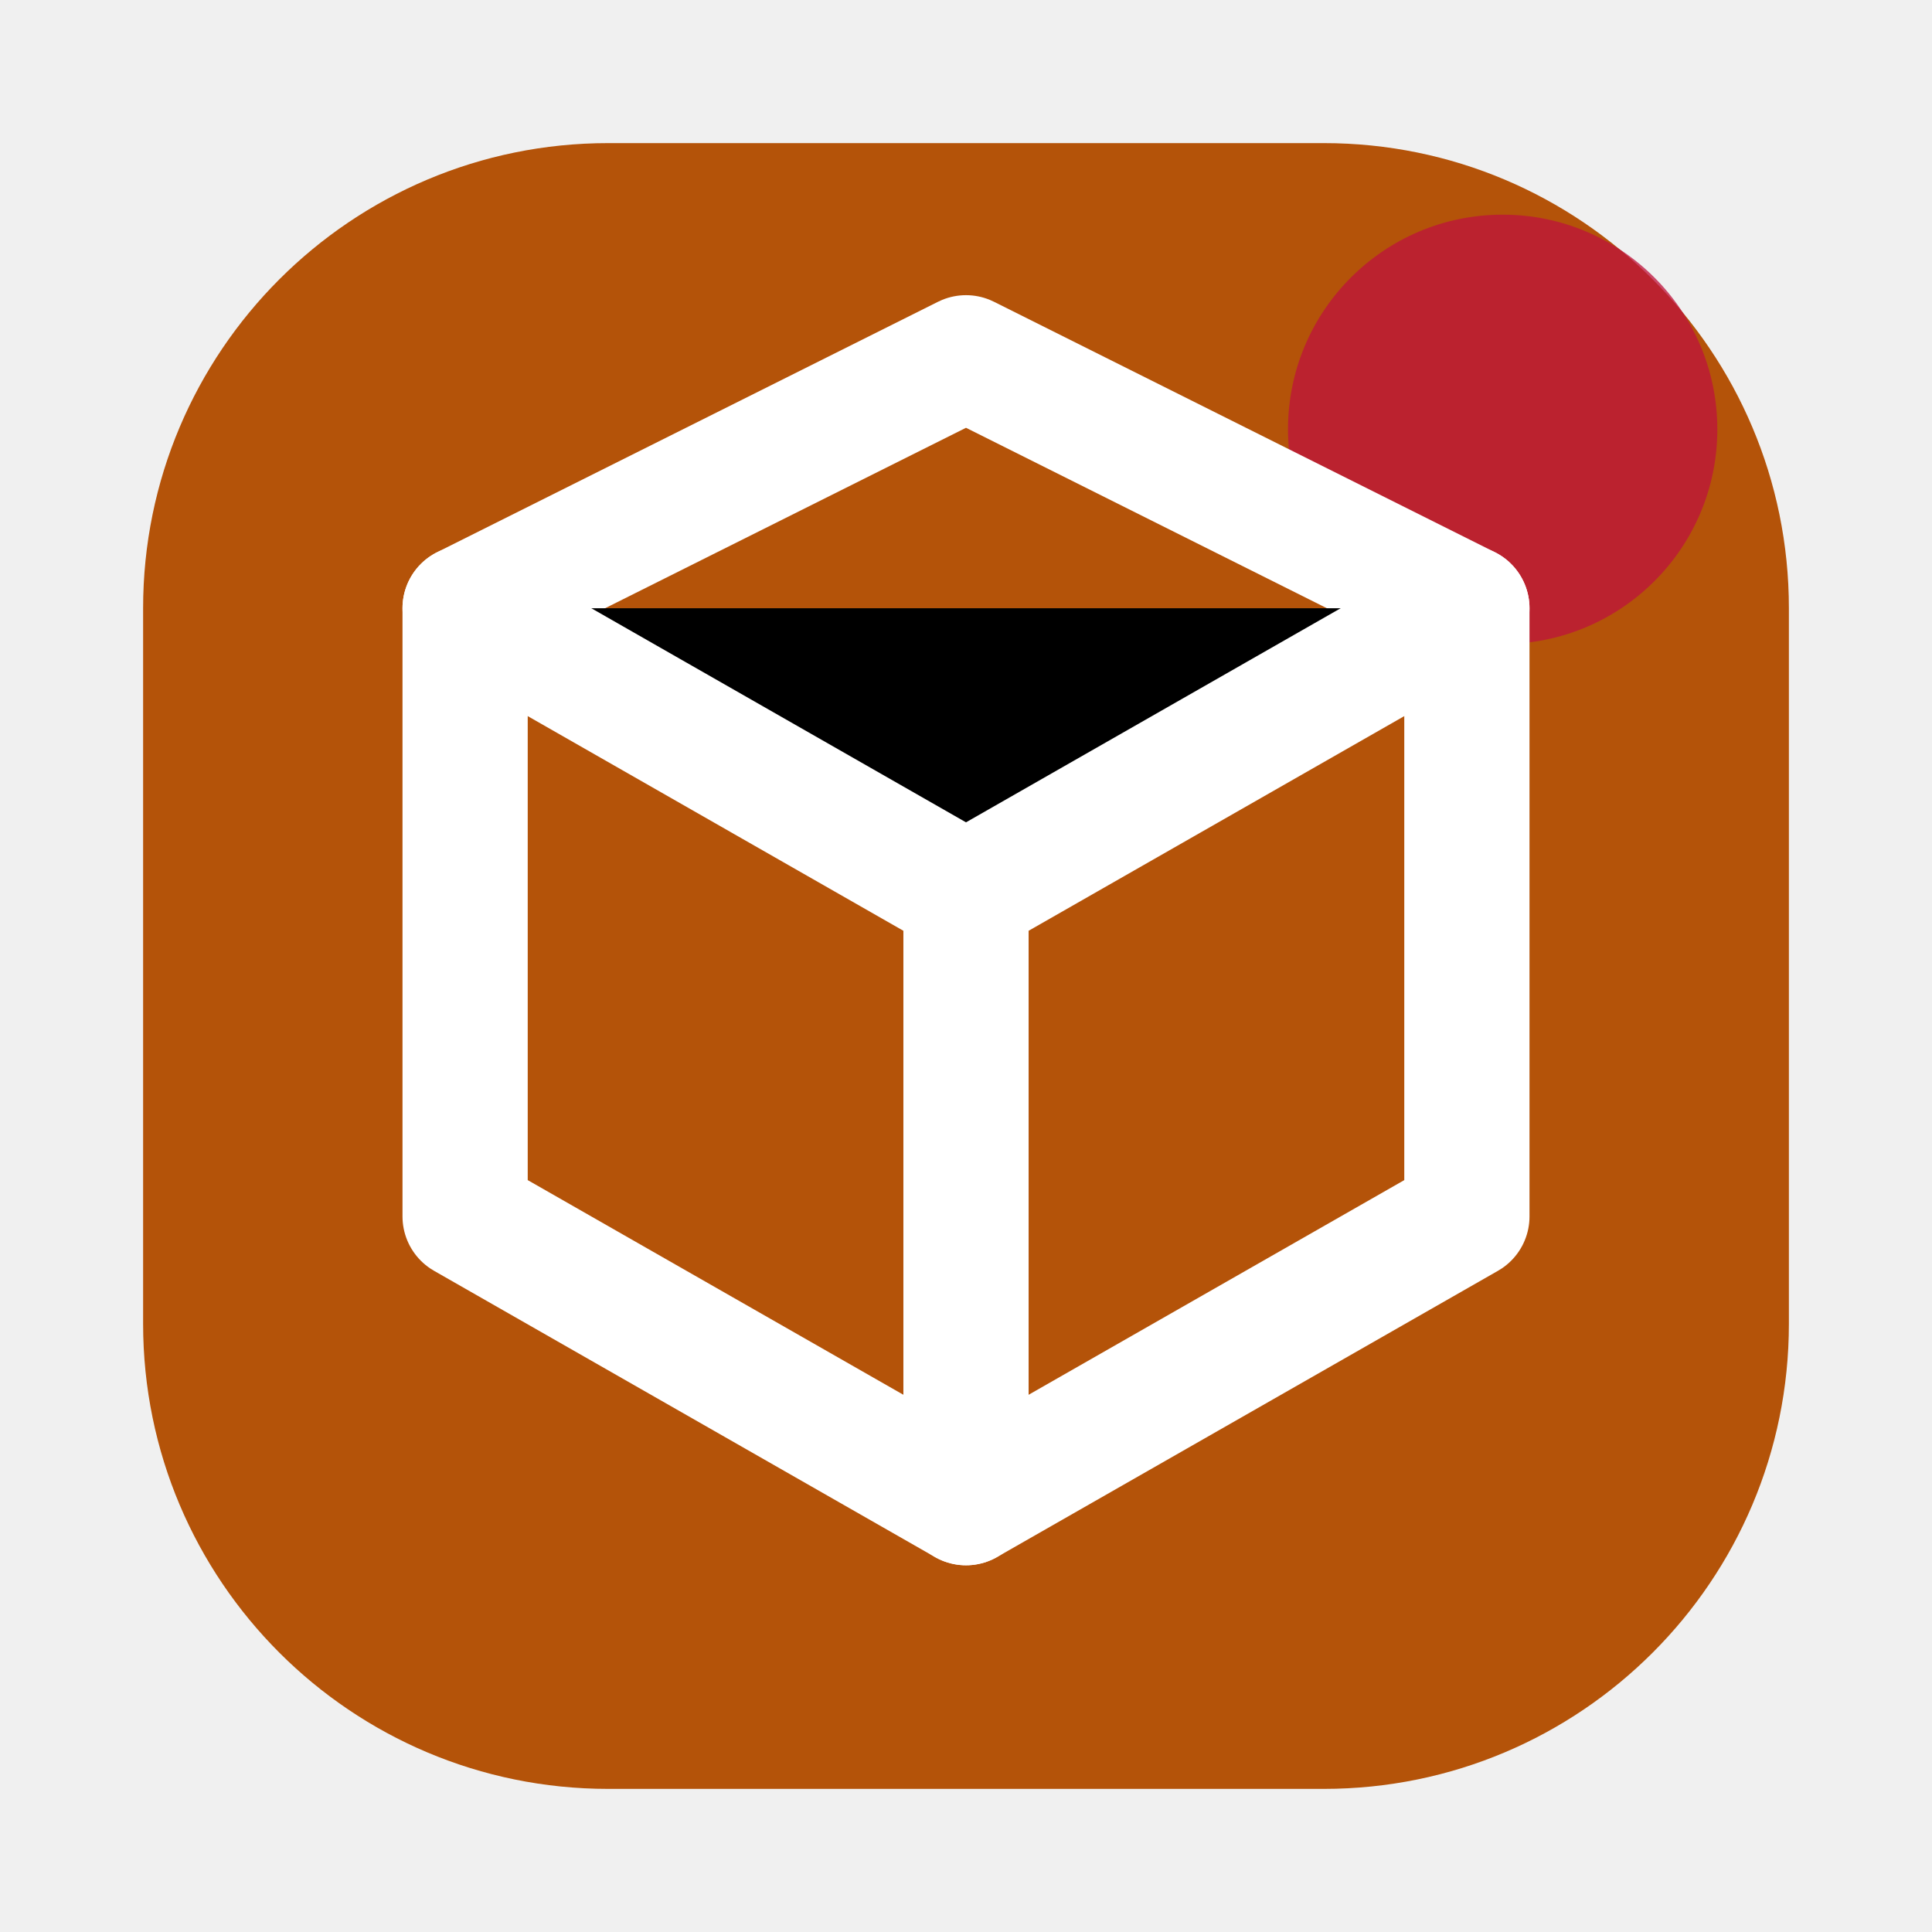
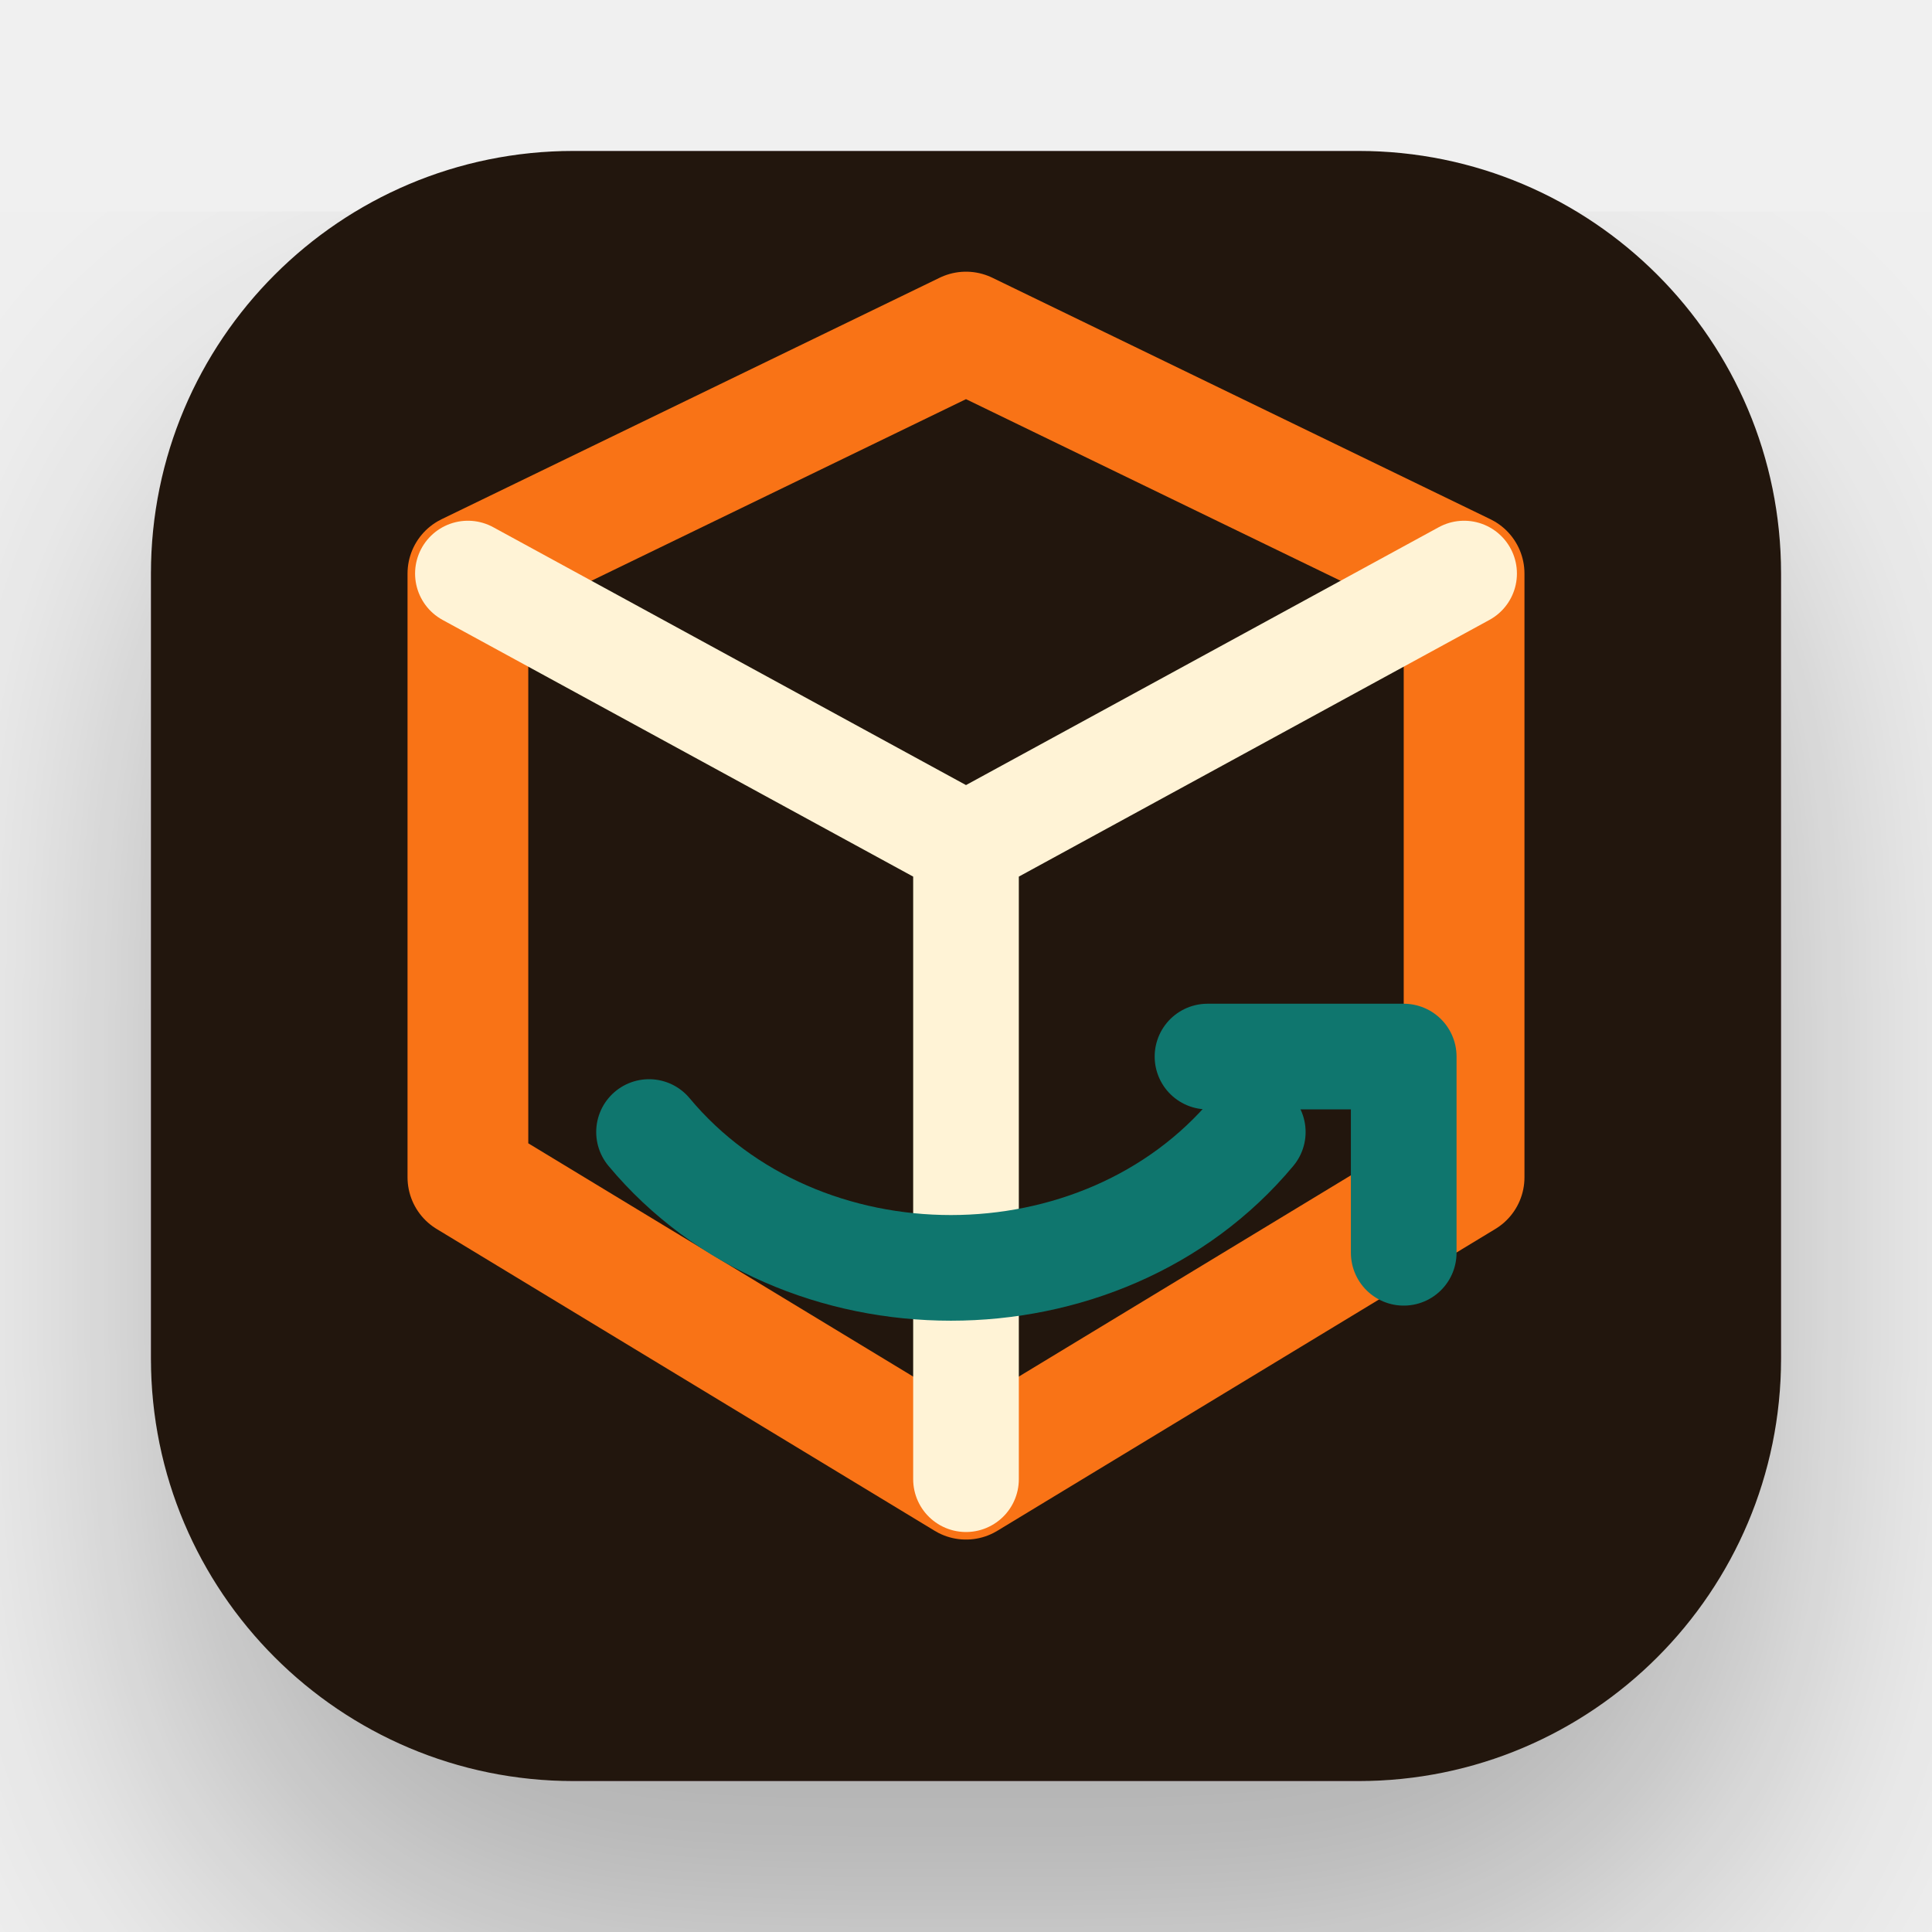
- <svg xmlns="http://www.w3.org/2000/svg" viewBox="0 0 108 108" role="img" aria-label="ReturnReady logo">
+ <svg xmlns="http://www.w3.org/2000/svg" viewBox="0 0 128 128" role="img" aria-label="ReturnReady logo">
  <defs>
-     <linearGradient id="g" x1="10" x2="96" y1="12" y2="100">
-       <stop stop-color="#b45309" />
-       <stop offset="1" stop-color="#0f766e" />
+     <linearGradient id="g" x1="16" x2="112" y1="12" y2="116">
+       <stop stop-color="#f97316" />
+       <stop offset=".5" stop-color="#0f766e" />
+       <stop offset="1" stop-color="#be123c" />
    </linearGradient>
+     <filter id="s">
+       <feDropShadow dx="0" dy="14" stdDeviation="12" flood-opacity=".28" />
+     </filter>
  </defs>
-   <rect x="8" y="8" width="92" height="92" rx="26" fill="url(#g)" />
-   <circle cx="84" cy="24" r="12" fill="#be123c" opacity=".75" />
-   <path d="M26 34 54 20l28 14v34L54 84 26 68z" fill="none" stroke="#fff" stroke-width="7" stroke-linejoin="round" />
-   <path d="m26 34 28 16 28-16M54 50v34" stroke="#fff" stroke-width="7" stroke-linecap="round" />
+   <rect x="10" y="10" width="108" height="108" rx="28" fill="#201510" filter="url(#s)" />
+   <path d="M31 38 64 22l33 16v40L64 98 31 78z" fill="none" stroke="url(#g)" stroke-width="8" stroke-linejoin="round" />
+   <path d="m31 38 33 18 33-18M64 56v42" fill="none" stroke="#fff3d6" stroke-width="7" stroke-linecap="round" stroke-linejoin="round" />
+   <path d="M43 75c10 12 30 12 40 0" fill="none" stroke="#0f766e" stroke-width="7" stroke-linecap="round" />
+   <path d="M80 70h13v13" fill="none" stroke="#0f766e" stroke-width="7" stroke-linecap="round" stroke-linejoin="round" />
</svg>
